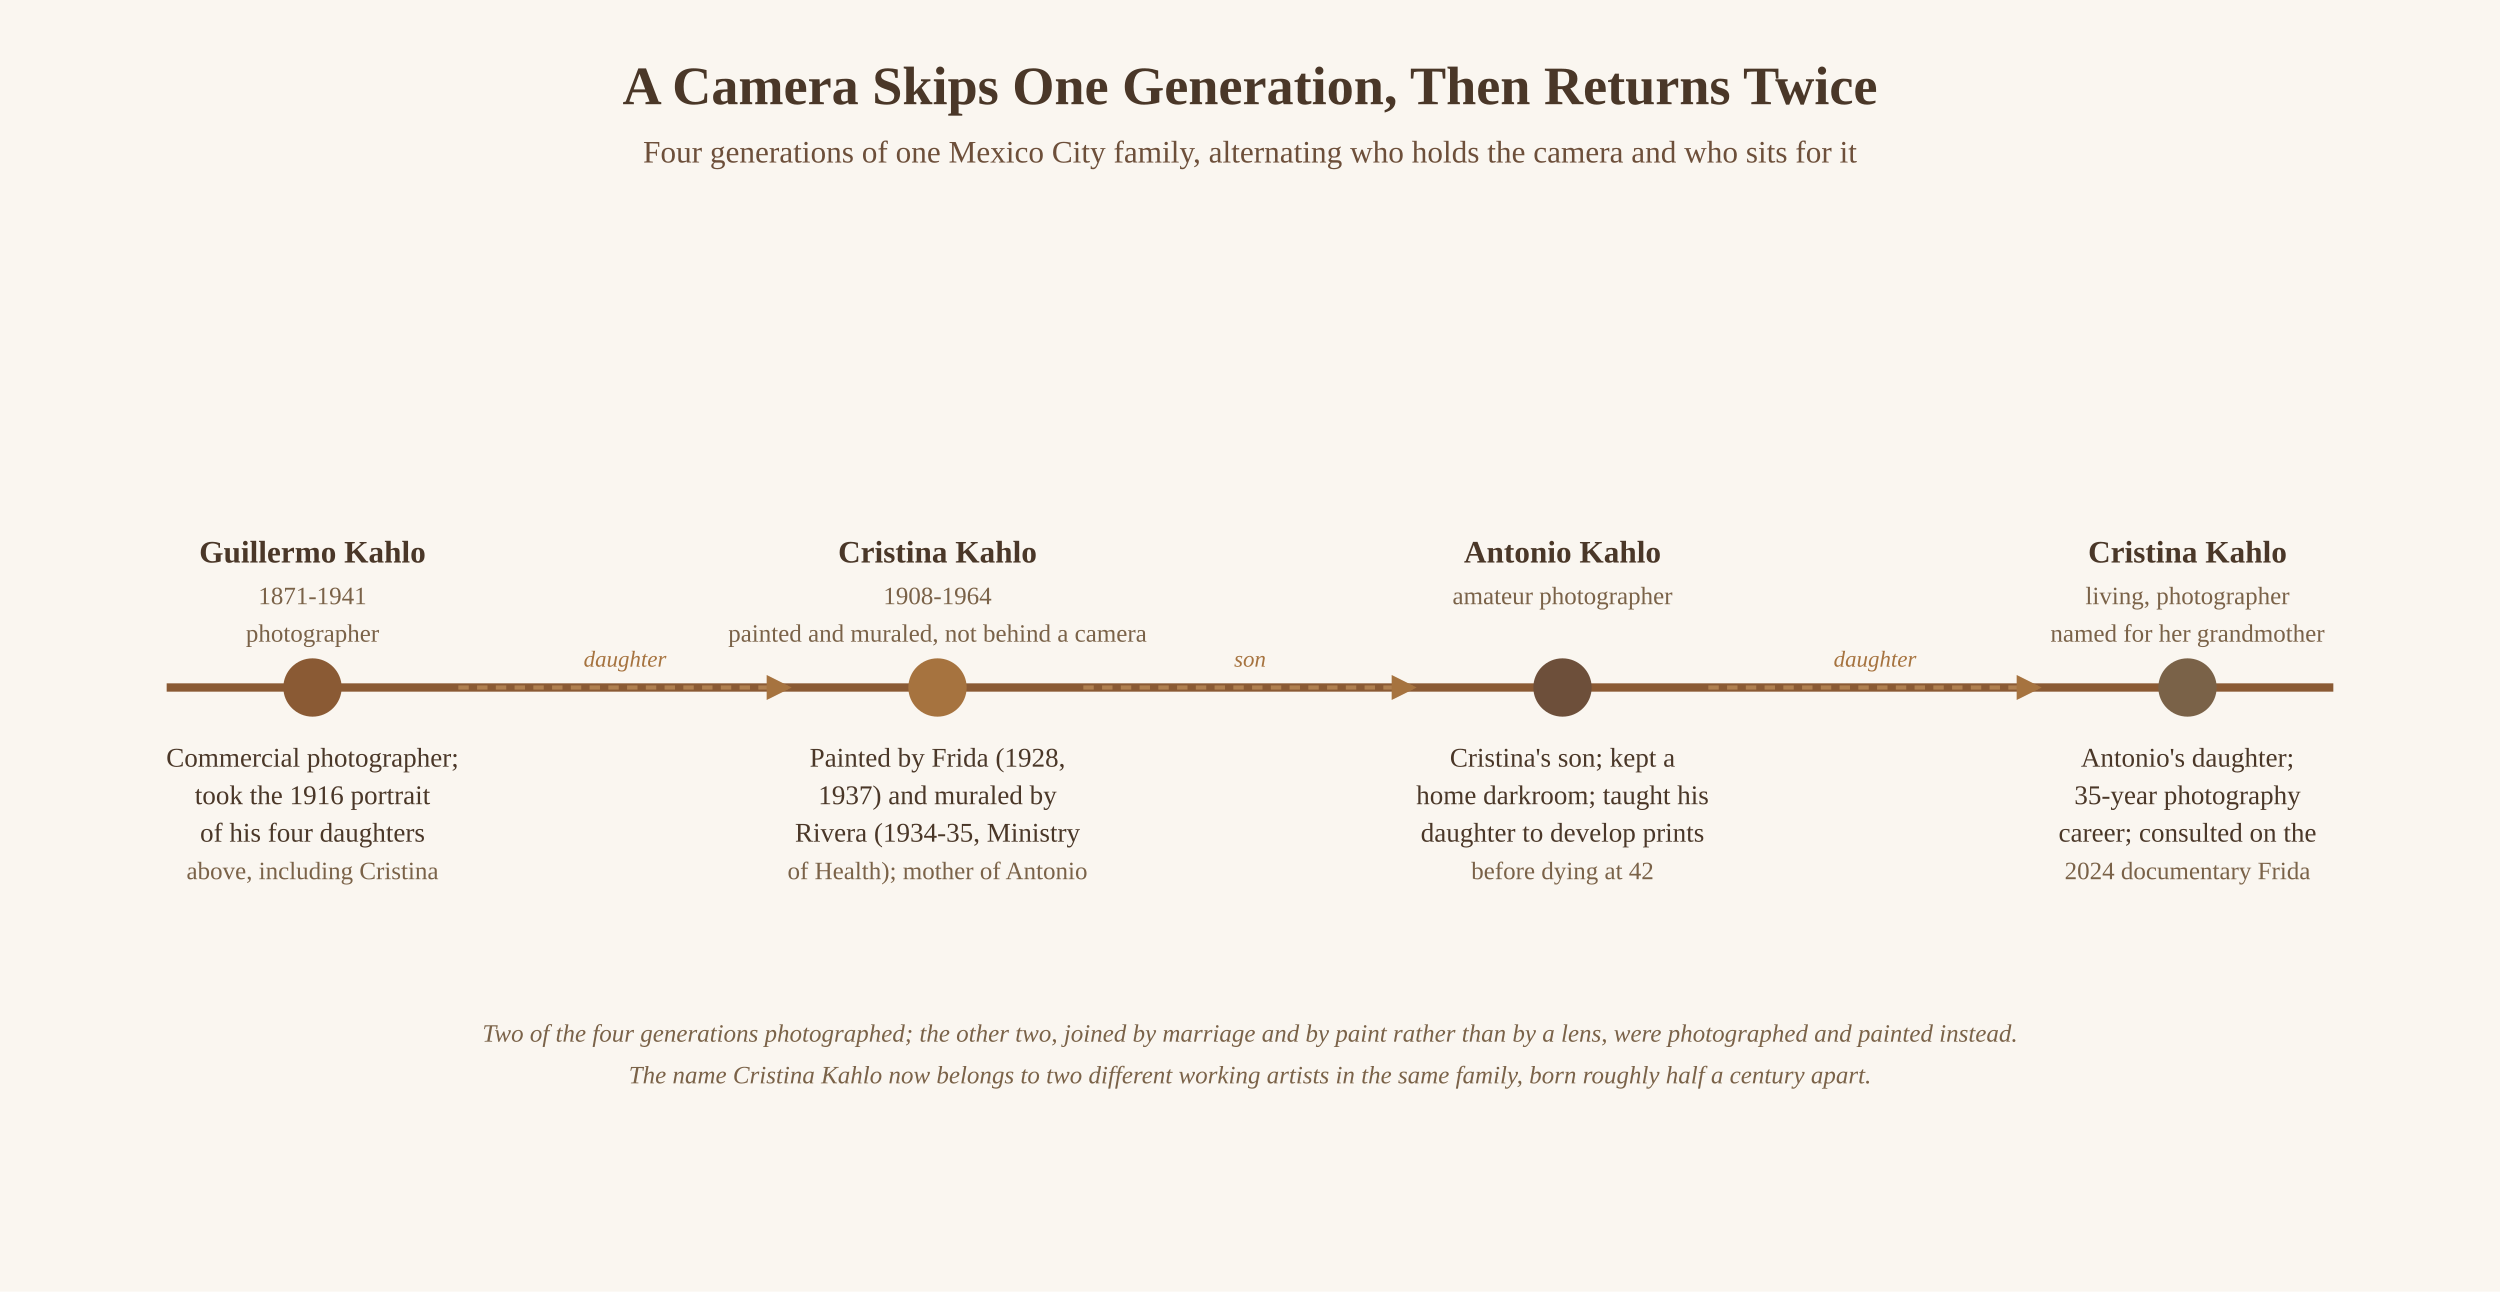
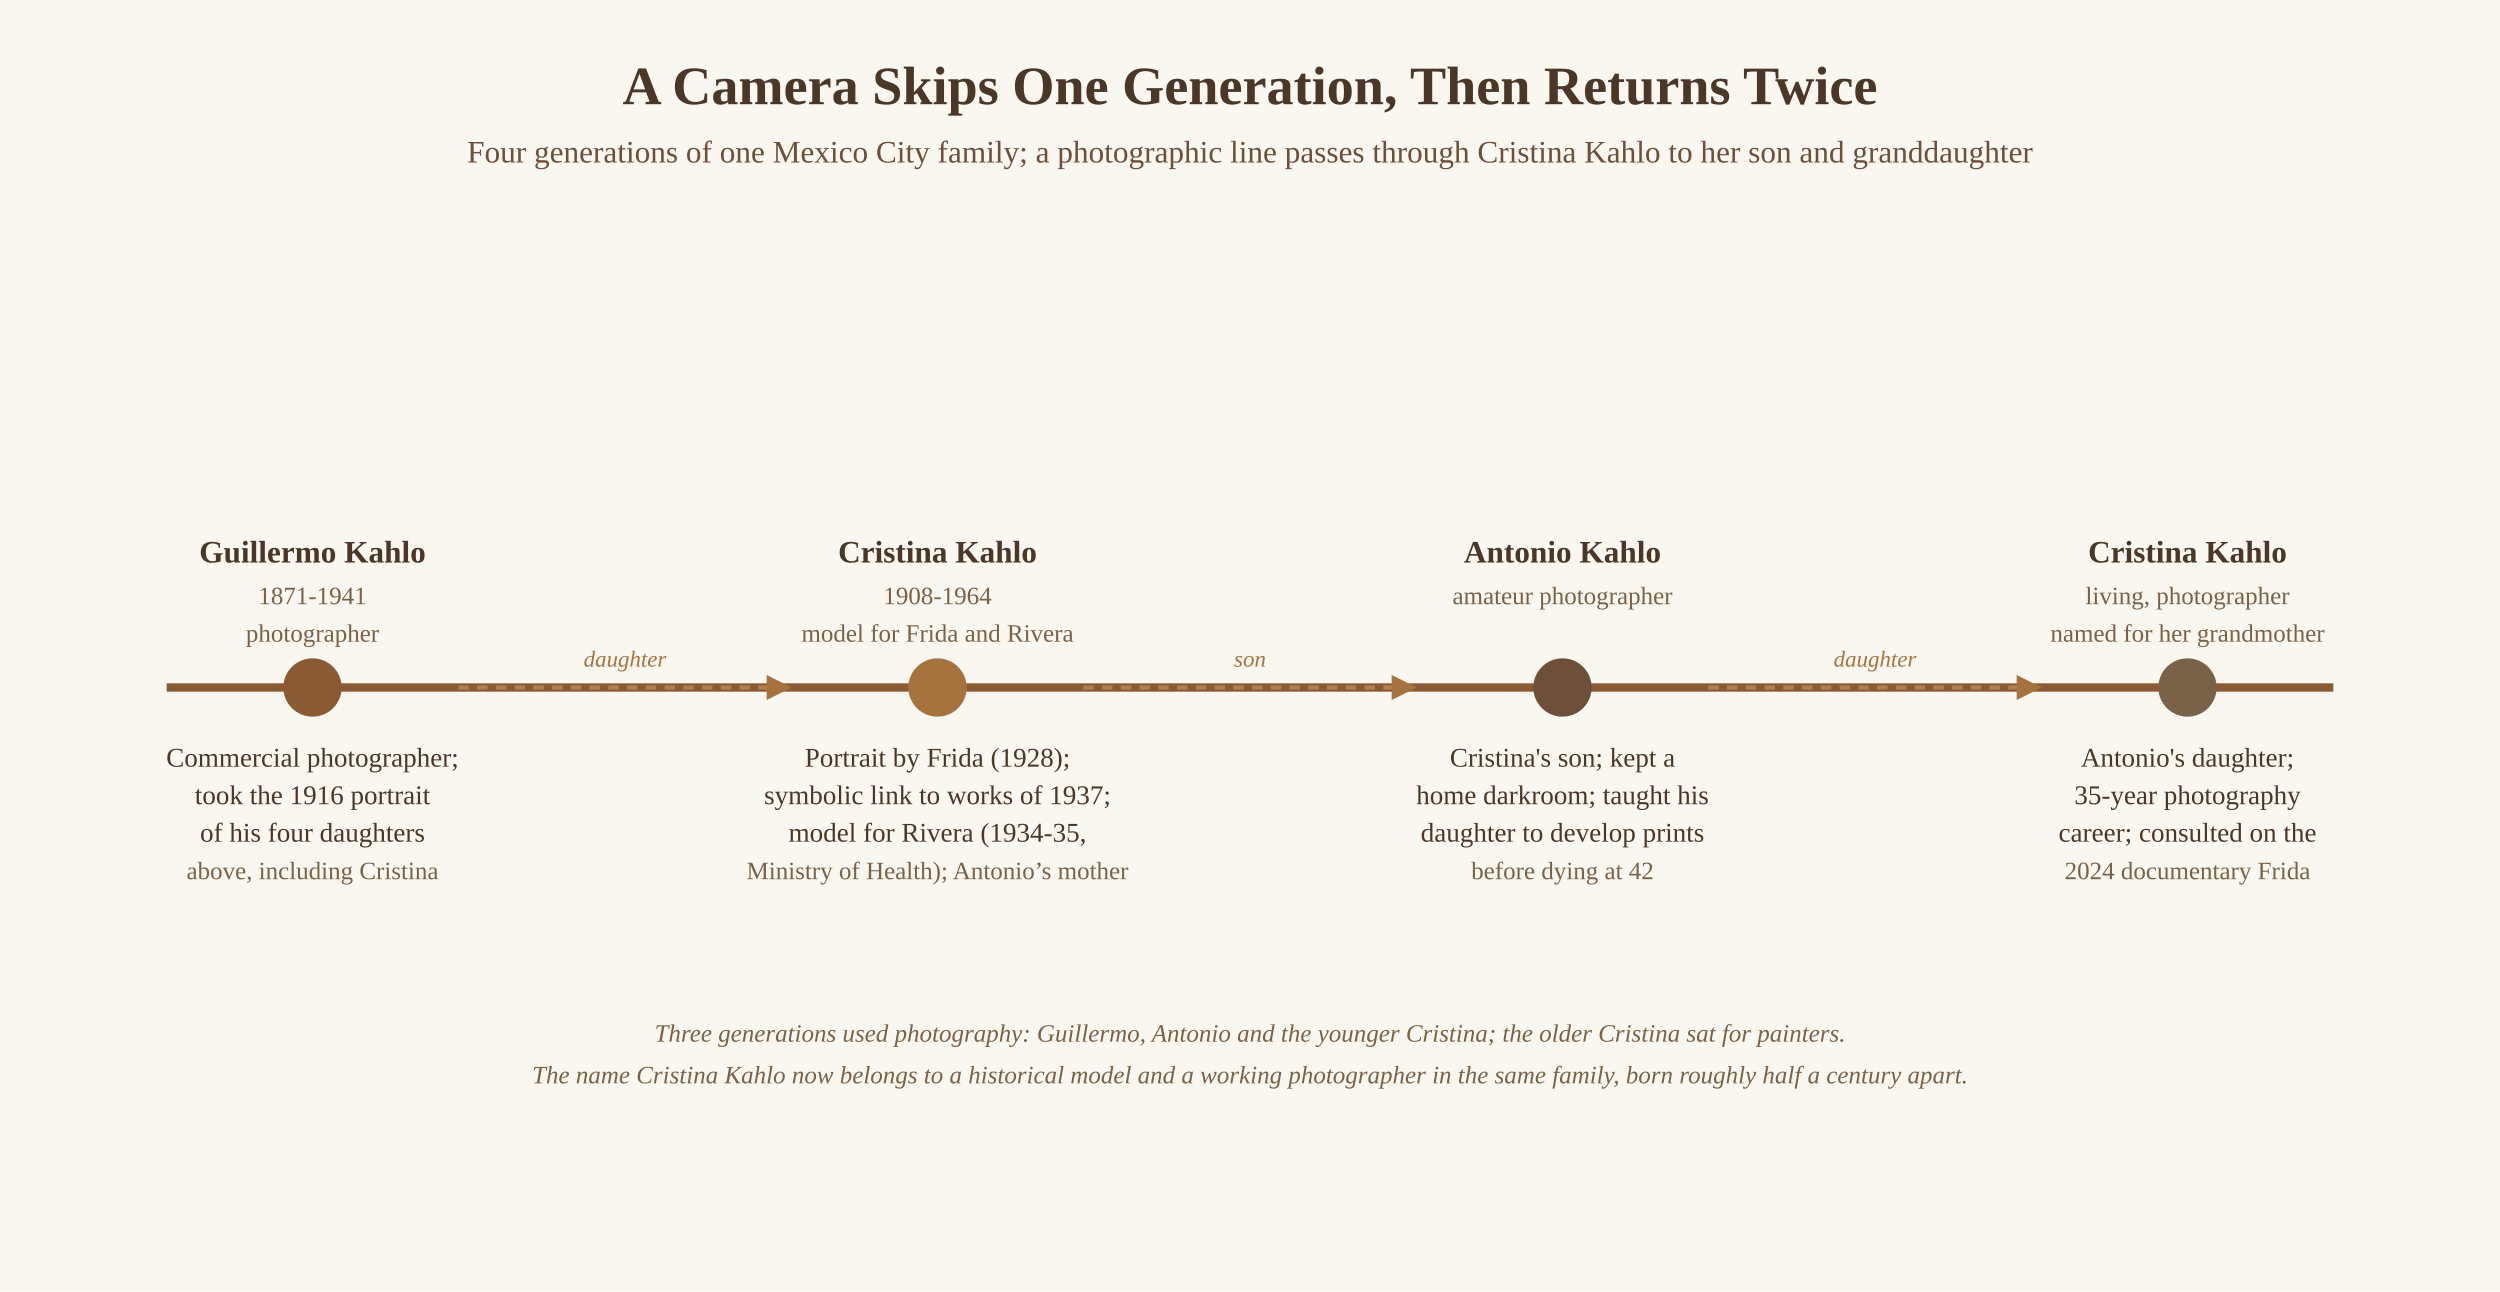
<svg xmlns="http://www.w3.org/2000/svg" viewBox="0 0 1200 620" width="1200" height="620" font-family="Georgia, 'Times New Roman', serif">
  <rect width="1200" height="620" fill="#faf6f0" />
  <text x="600" y="50" text-anchor="middle" font-size="26" fill="#4a3728" font-weight="bold">A Camera Skips One Generation, Then Returns Twice</text>
-   <text x="600" y="78" text-anchor="middle" font-size="15" fill="#6d4f3a">Four generations of one Mexico City family, alternating who holds the camera and who sits for it</text>
+   <text x="600" y="78" text-anchor="middle" font-size="15" fill="#6d4f3a">Four generations of one Mexico City family; a photographic line passes through Cristina Kahlo to her son and granddaughter</text>
  <line x1="80" y1="330" x2="1120" y2="330" stroke="#8a5a34" stroke-width="4" />
  <circle cx="150" cy="330" r="14" fill="#8a5a34" />
  <text x="150" y="270" text-anchor="middle" font-size="15" fill="#4a3728" font-weight="bold">Guillermo Kahlo</text>
  <text x="150" y="290" text-anchor="middle" font-size="12" fill="#7a6248">1871-1941</text>
  <text x="150" y="308" text-anchor="middle" font-size="12" fill="#7a6248">photographer</text>
  <text x="150" y="368" text-anchor="middle" font-size="13" fill="#4a3728">Commercial photographer;</text>
  <text x="150" y="386" text-anchor="middle" font-size="13" fill="#4a3728">took the 1916 portrait</text>
  <text x="150" y="404" text-anchor="middle" font-size="13" fill="#4a3728">of his four daughters</text>
  <text x="150" y="422" text-anchor="middle" font-size="12" fill="#7a6248">above, including Cristina</text>
  <path d="M 220 330 L 380 330" stroke="#b08050" stroke-width="2" stroke-dasharray="5,4" marker-end="url(#arrow)" />
  <text x="300" y="320" text-anchor="middle" font-size="11" fill="#a6733f" font-style="italic">daughter</text>
  <circle cx="450" cy="330" r="14" fill="#a6733f" />
  <text x="450" y="270" text-anchor="middle" font-size="15" fill="#4a3728" font-weight="bold">Cristina Kahlo</text>
  <text x="450" y="290" text-anchor="middle" font-size="12" fill="#7a6248">1908-1964</text>
-   <text x="450" y="308" text-anchor="middle" font-size="12" fill="#7a6248">painted and muraled, not behind a camera</text>
-   <text x="450" y="368" text-anchor="middle" font-size="13" fill="#4a3728">Painted by Frida (1928,</text>
-   <text x="450" y="386" text-anchor="middle" font-size="13" fill="#4a3728">1937) and muraled by</text>
-   <text x="450" y="404" text-anchor="middle" font-size="13" fill="#4a3728">Rivera (1934-35, Ministry</text>
-   <text x="450" y="422" text-anchor="middle" font-size="12" fill="#7a6248">of Health); mother of Antonio</text>
+   <text x="450" y="308" text-anchor="middle" font-size="12" fill="#7a6248">model for Frida and Rivera</text>
+   <text x="450" y="368" text-anchor="middle" font-size="13" fill="#4a3728">Portrait by Frida (1928);</text>
+   <text x="450" y="386" text-anchor="middle" font-size="13" fill="#4a3728">symbolic link to works of 1937;</text>
+   <text x="450" y="404" text-anchor="middle" font-size="13" fill="#4a3728">model for Rivera (1934-35,</text>
+   <text x="450" y="422" text-anchor="middle" font-size="12" fill="#7a6248">Ministry of Health); Antonio’s mother</text>
  <path d="M 520 330 L 680 330" stroke="#b08050" stroke-width="2" stroke-dasharray="5,4" marker-end="url(#arrow)" />
  <text x="600" y="320" text-anchor="middle" font-size="11" fill="#a6733f" font-style="italic">son</text>
  <circle cx="750" cy="330" r="14" fill="#6d4f3a" />
  <text x="750" y="270" text-anchor="middle" font-size="15" fill="#4a3728" font-weight="bold">Antonio Kahlo</text>
  <text x="750" y="290" text-anchor="middle" font-size="12" fill="#7a6248">amateur photographer</text>
  <text x="750" y="368" text-anchor="middle" font-size="13" fill="#4a3728">Cristina's son; kept a</text>
  <text x="750" y="386" text-anchor="middle" font-size="13" fill="#4a3728">home darkroom; taught his</text>
  <text x="750" y="404" text-anchor="middle" font-size="13" fill="#4a3728">daughter to develop prints</text>
  <text x="750" y="422" text-anchor="middle" font-size="12" fill="#7a6248">before dying at 42</text>
  <path d="M 820 330 L 980 330" stroke="#b08050" stroke-width="2" stroke-dasharray="5,4" marker-end="url(#arrow)" />
  <text x="900" y="320" text-anchor="middle" font-size="11" fill="#a6733f" font-style="italic">daughter</text>
  <circle cx="1050" cy="330" r="14" fill="#7a6248" />
  <text x="1050" y="270" text-anchor="middle" font-size="15" fill="#4a3728" font-weight="bold">Cristina Kahlo</text>
  <text x="1050" y="290" text-anchor="middle" font-size="12" fill="#7a6248">living, photographer</text>
  <text x="1050" y="308" text-anchor="middle" font-size="12" fill="#7a6248">named for her grandmother</text>
  <text x="1050" y="368" text-anchor="middle" font-size="13" fill="#4a3728">Antonio's daughter;</text>
  <text x="1050" y="386" text-anchor="middle" font-size="13" fill="#4a3728">35-year photography</text>
  <text x="1050" y="404" text-anchor="middle" font-size="13" fill="#4a3728">career; consulted on the</text>
  <text x="1050" y="422" text-anchor="middle" font-size="12" fill="#7a6248">2024 documentary Frida</text>
  <defs>
    <marker id="arrow" markerWidth="8" markerHeight="8" refX="6" refY="3" orient="auto">
      <path d="M0,0 L6,3 L0,6 Z" fill="#a6733f" />
    </marker>
  </defs>
-   <text x="600" y="500" text-anchor="middle" font-size="12" fill="#7a6248" font-style="italic">Two of the four generations photographed; the other two, joined by marriage and by paint rather than by a lens, were photographed and painted instead.</text>
-   <text x="600" y="520" text-anchor="middle" font-size="12" fill="#7a6248" font-style="italic">The name Cristina Kahlo now belongs to two different working artists in the same family, born roughly half a century apart.</text>
+   <text x="600" y="500" text-anchor="middle" font-size="12" fill="#7a6248" font-style="italic">Three generations used photography: Guillermo, Antonio and the younger Cristina; the older Cristina sat for painters.</text>
+   <text x="600" y="520" text-anchor="middle" font-size="12" fill="#7a6248" font-style="italic">The name Cristina Kahlo now belongs to a historical model and a working photographer in the same family, born roughly half a century apart.</text>
</svg>
